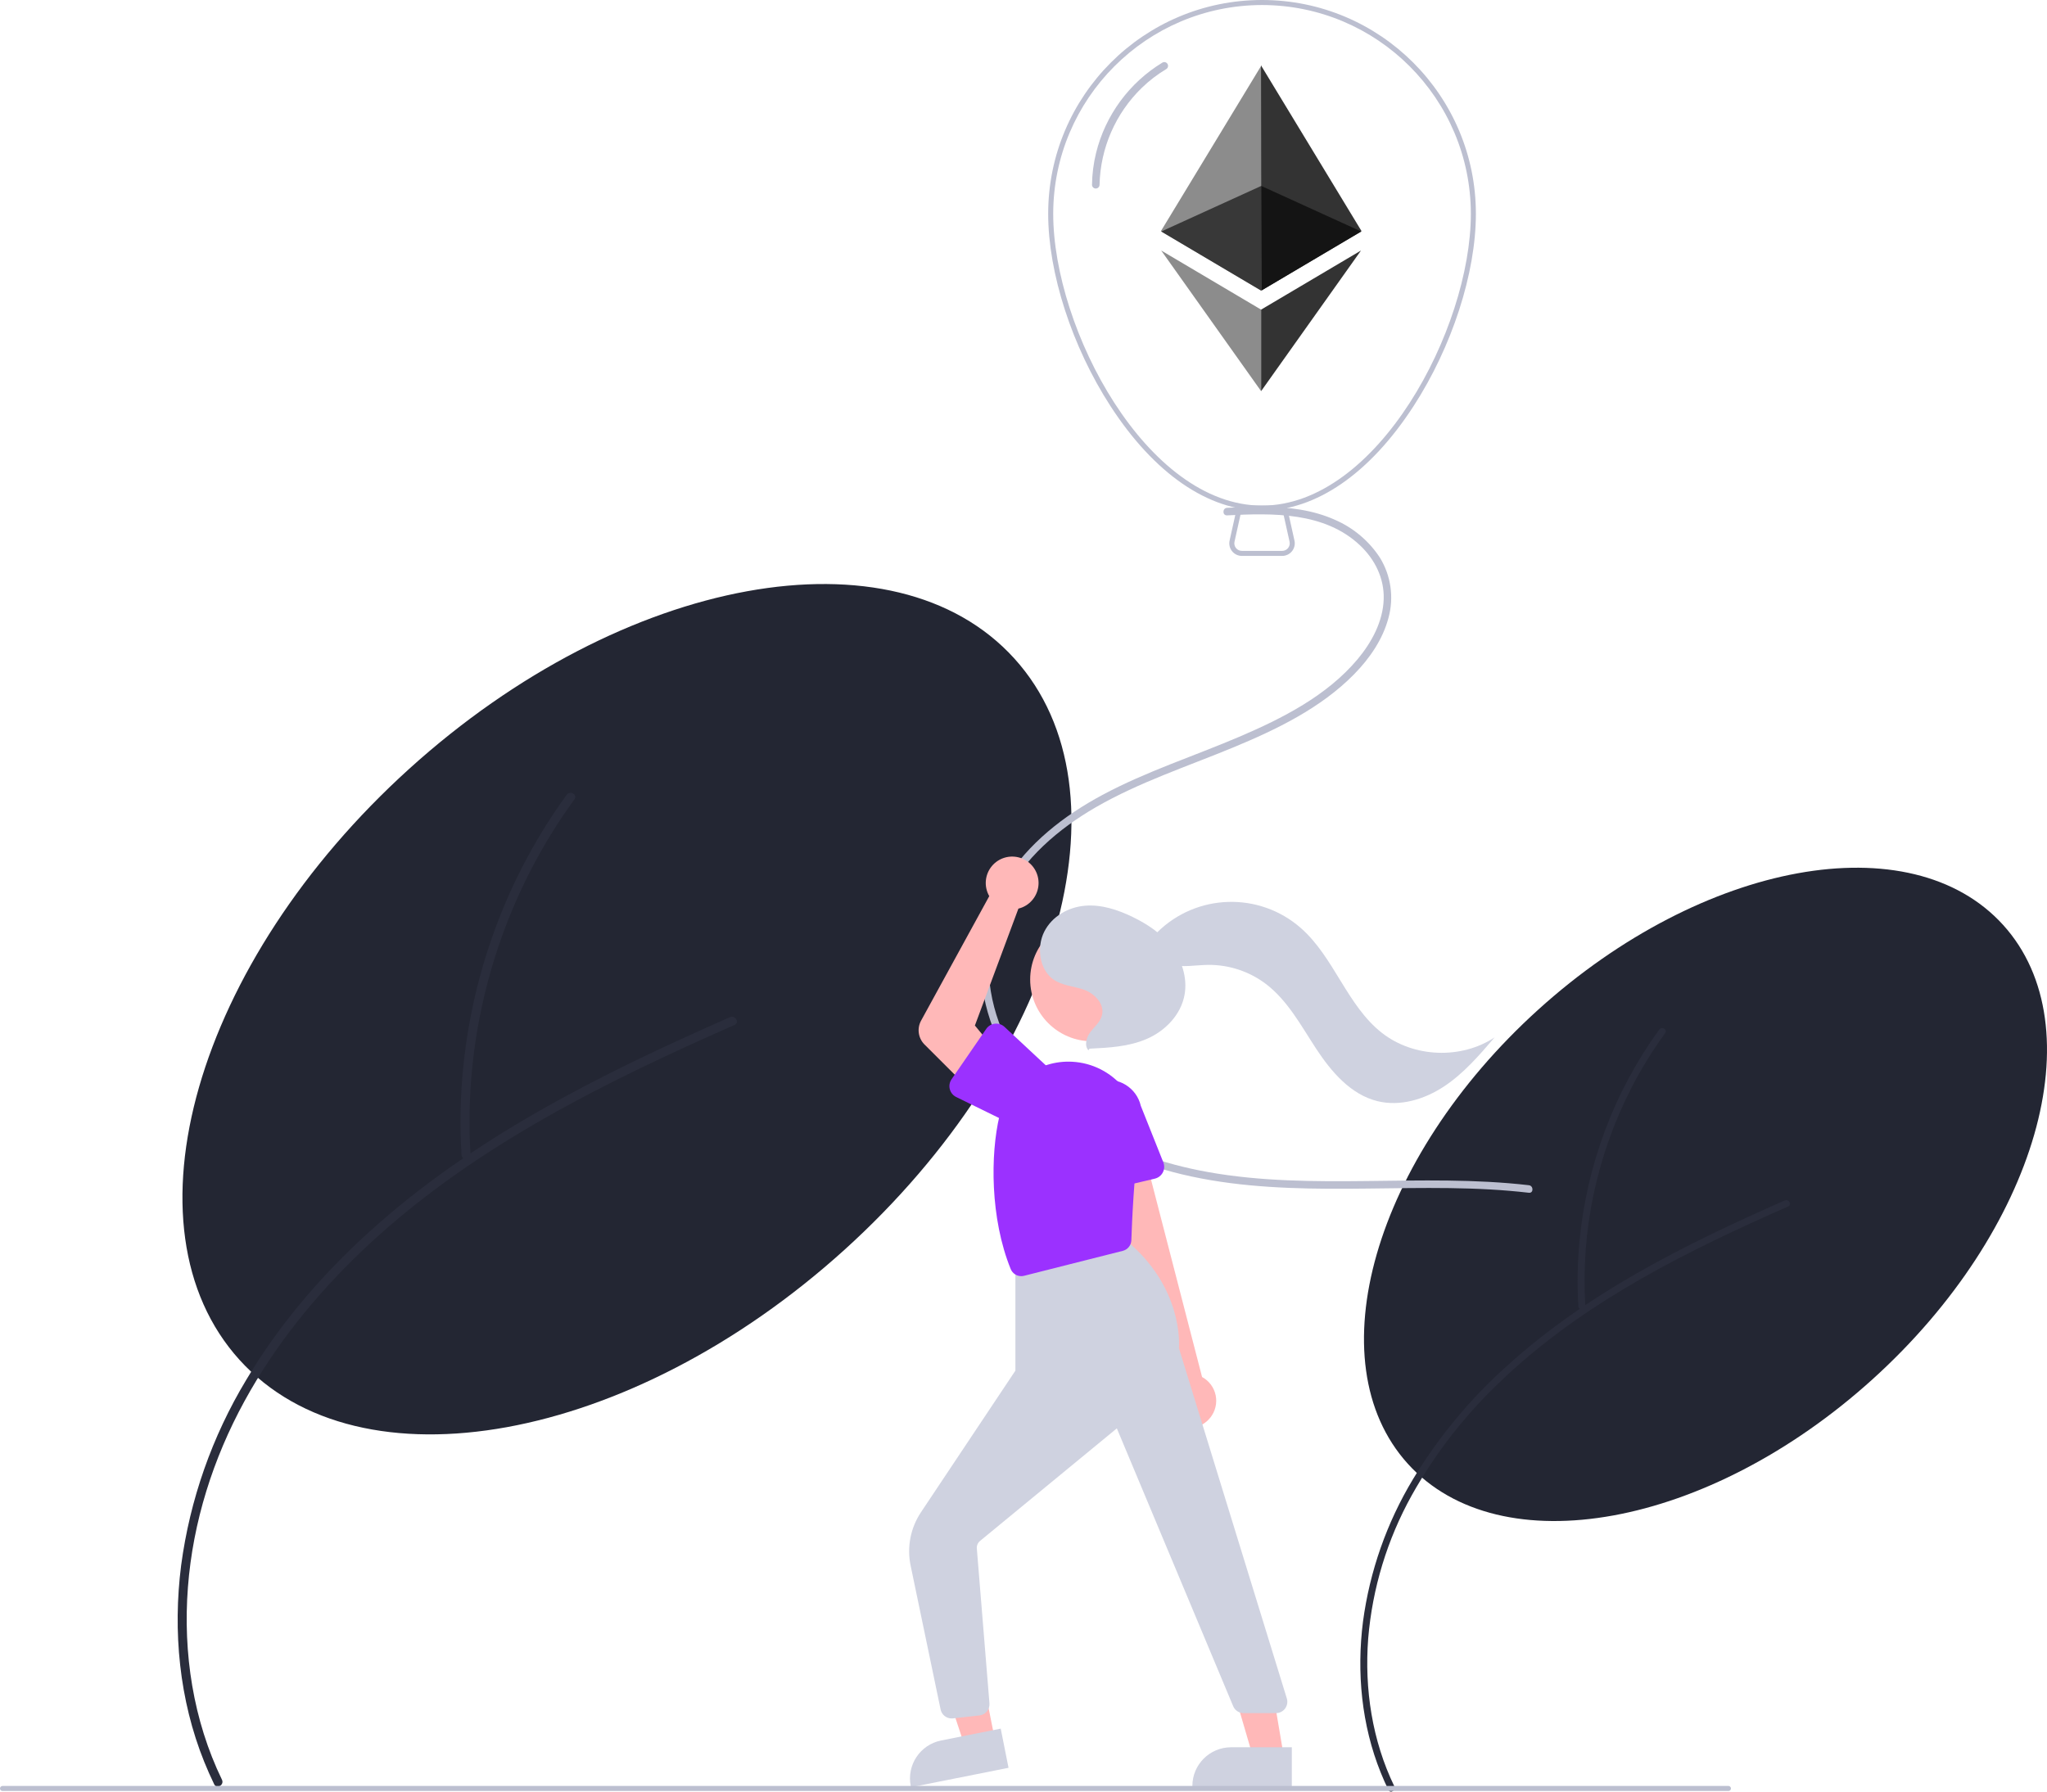
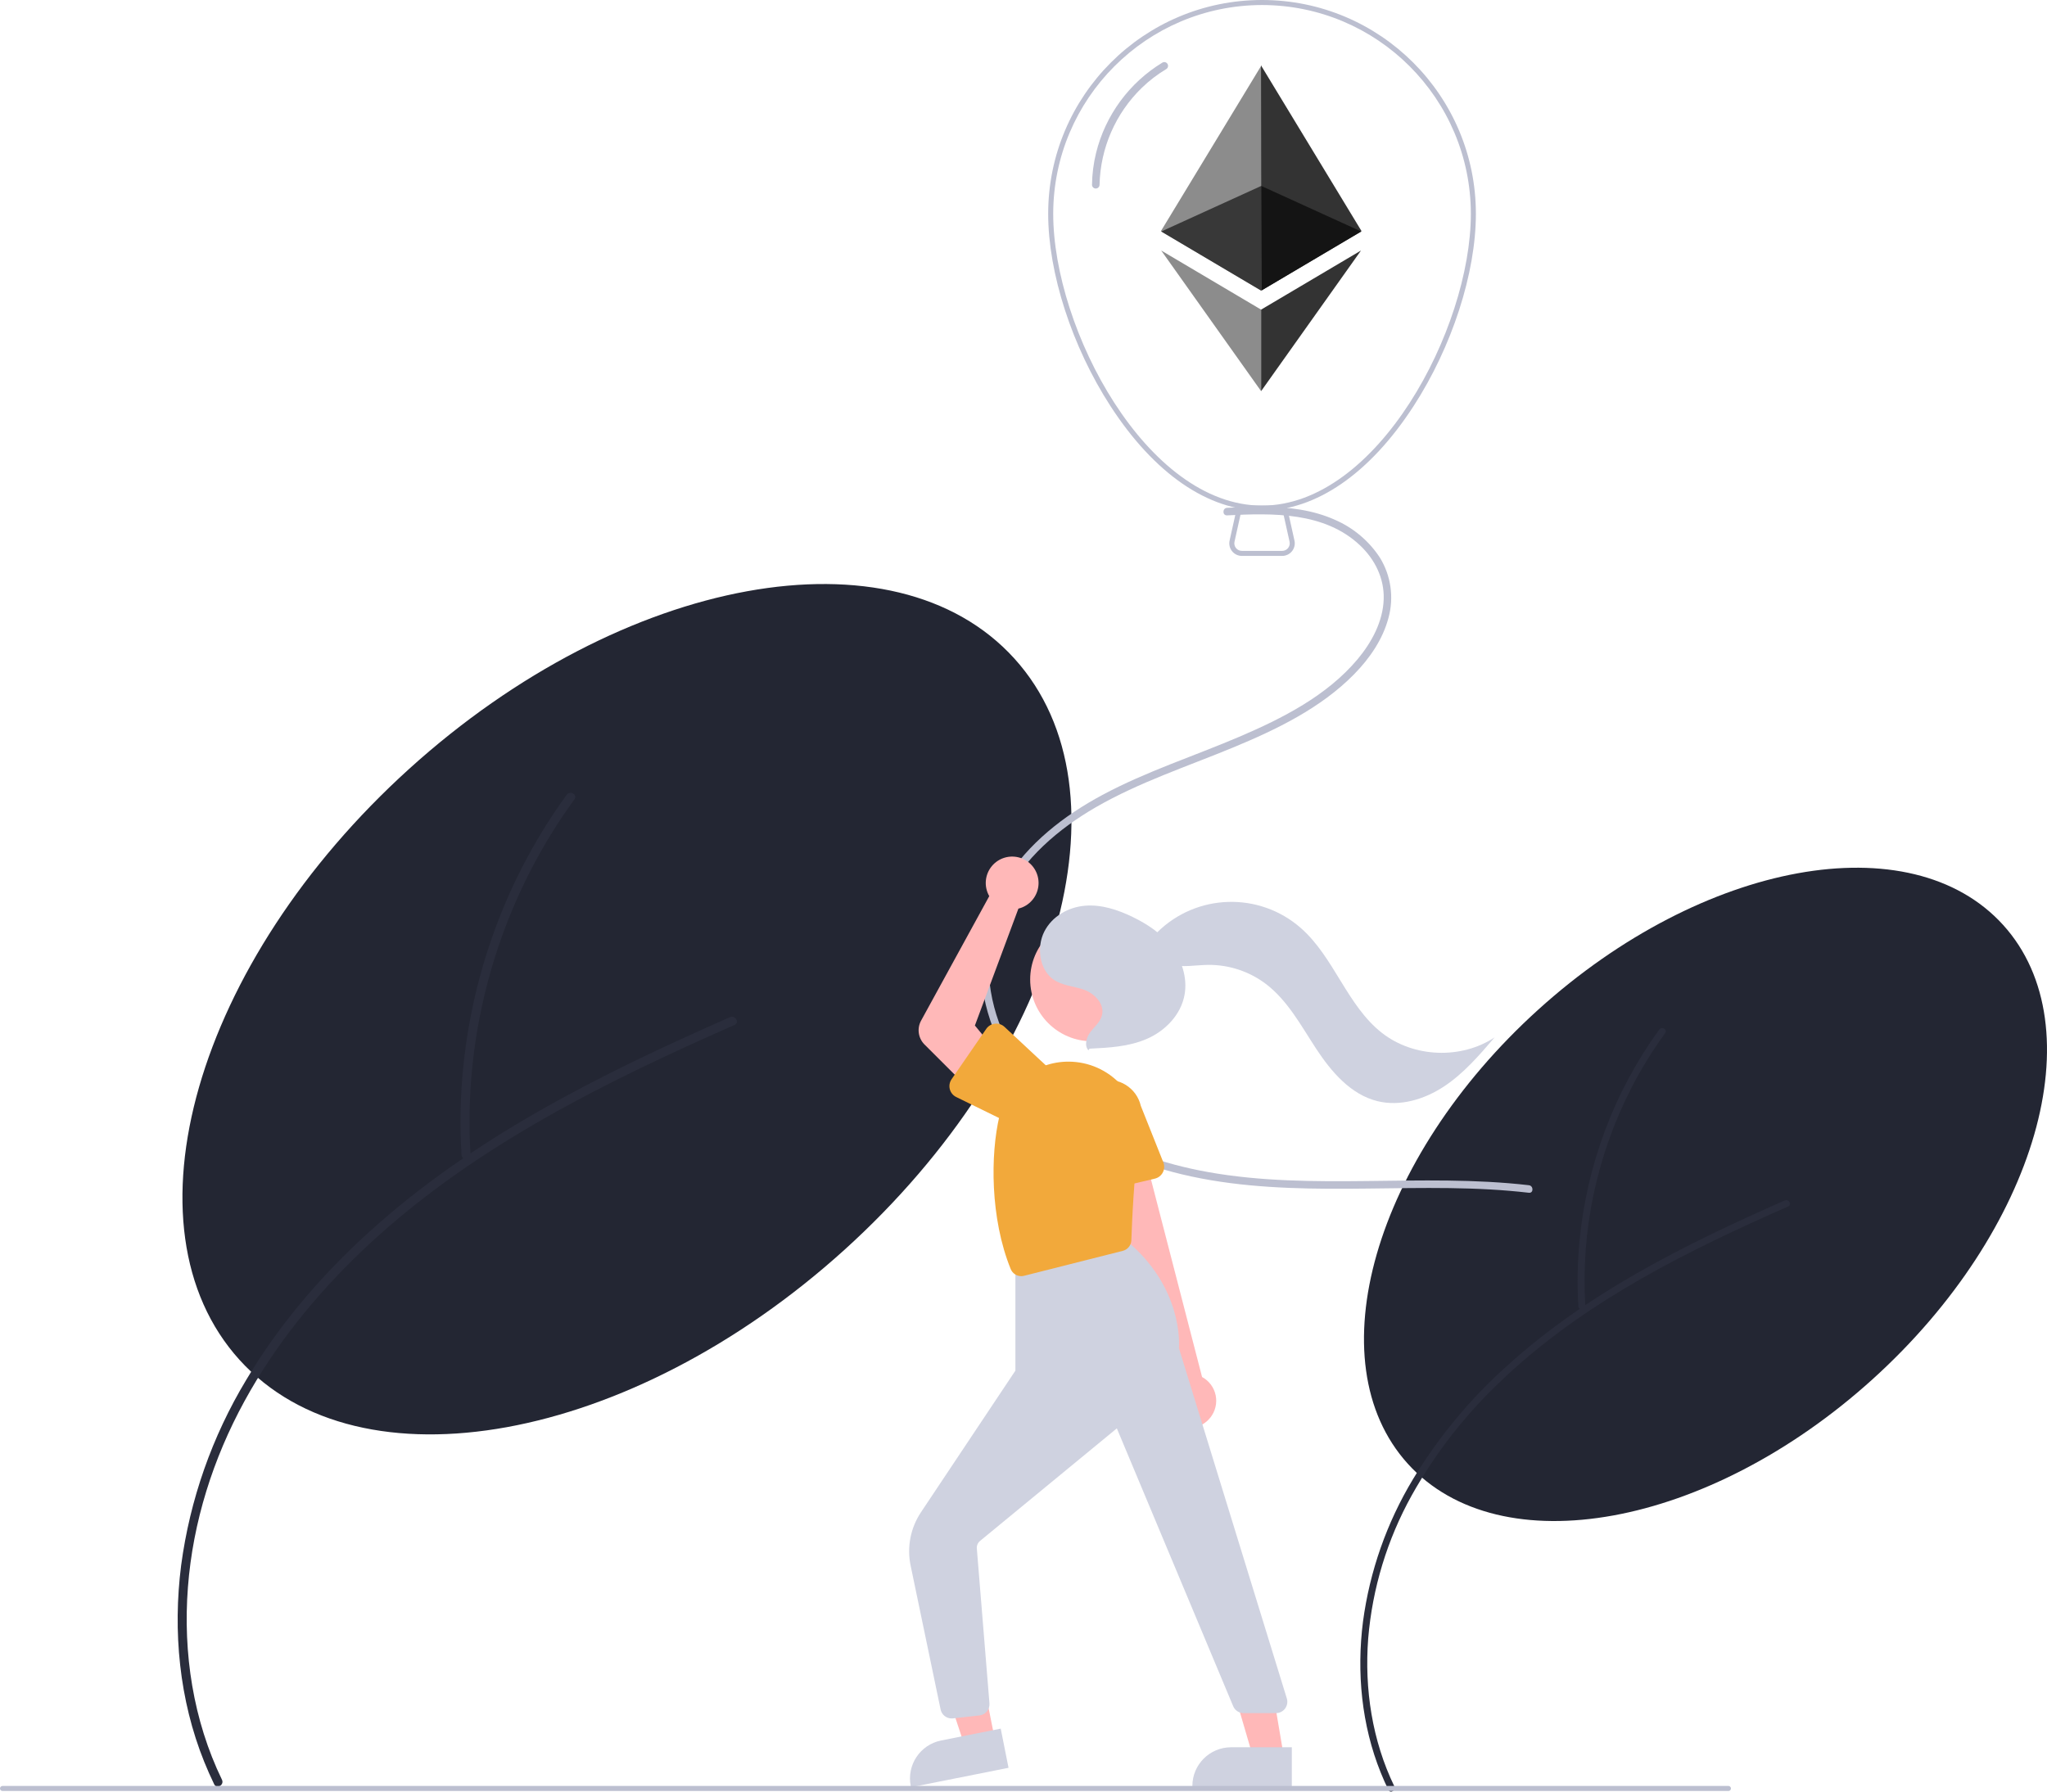
<svg xmlns="http://www.w3.org/2000/svg" id="e3d5796b-0f06-4e14-8a01-2c02d73bbce8" data-name="Layer 1" width="813.618" height="712.259" viewBox="0 0 813.618 712.259">
  <ellipse cx="871.07" cy="568.692" rx="159.587" ry="99.054" transform="translate(-349.5705 637.6738) rotate(-42.14571)" fill="#232633" />
  <path d="M747.404,804.037c-8.813-18.205-11.933-38.717-10.399-58.8A141.306,141.306,0,0,1,754.277,688.398a189.389,189.389,0,0,1,35.495-45.52c14.8-14.177,31.489-26.213,49.049-36.732,18.542-11.108,38.026-20.547,57.736-29.379q3.685-1.651,7.38-3.276c1.617-.712.218-3.083-1.389-2.376-20.096,8.848-40.022,18.173-59.077,29.114-18.204,10.453-35.62,22.41-51.18,36.54a198.439,198.439,0,0,0-37.482,45.144A147.574,147.574,0,0,0,734.938,738.521c-2.57,20.173-.583,41.151,7.065,60.079q1.399,3.462,3.025,6.825c.771,1.593,3.145.2,2.376-1.389Z" transform="translate(-193.1909 -93.87075)" fill="#2A2D3C" />
  <path d="M823.301,613.162a166.254,166.254,0,0,1,3.356-44.757,168.994,168.994,0,0,1,15.092-42.295,166.2,166.2,0,0,1,13.296-21.525c1.044-1.433-1.342-2.808-2.376-1.389a168.917,168.917,0,0,0-21.498,40.002,171.781,171.781,0,0,0-10.199,44.278,166.132,166.132,0,0,0-.423,25.685c.107,1.759,2.859,1.771,2.752,0Z" transform="translate(-193.1909 -93.87075)" fill="#2A2D3C" />
  <ellipse cx="442.384" cy="495.08" rx="207.719" ry="128.929" transform="translate(-411.0159 330.9844) rotate(-42.14571)" fill="#232633" />
  <path d="M281.419,801.405c-11.47-23.695-15.532-50.394-13.535-76.534,1.984-25.975,10.006-51.172,22.481-73.982C302.446,628.8,318.414,609.027,336.565,591.64c19.264-18.453,40.987-34.119,63.842-47.811,24.134-14.458,49.494-26.744,75.149-38.24q4.796-2.149,9.606-4.265c2.105-.927.284-4.013-1.808-3.092-26.157,11.517-52.093,23.654-76.895,37.895-23.695,13.605-46.364,29.169-66.617,47.561-18.893,17.157-35.731,36.784-48.786,58.759A192.083,192.083,0,0,0,265.193,716.13c-3.345,26.257-.759,53.563,9.196,78.2q1.821,4.506,3.938,8.883c1.004,2.074,4.093.26,3.092-1.808Z" transform="translate(-193.1909 -93.87075)" fill="#2A2D3C" />
  <path d="M380.207,552.962a216.397,216.397,0,0,1,4.368-58.256,219.963,219.963,0,0,1,19.644-55.051,216.325,216.325,0,0,1,17.306-28.017c1.359-1.865-1.747-3.654-3.092-1.808a219.863,219.863,0,0,0-27.982,52.067,223.591,223.591,0,0,0-13.274,57.633,216.239,216.239,0,0,0-.55,33.431c.139,2.29,3.722,2.306,3.581,0Z" transform="translate(-193.1909 -93.87075)" fill="#2A2D3C" />
  <polygon points="501.384 26 461.414 91.898 501.298 115.501 501.384 26" fill="#8c8c8c" />
  <polygon points="461.549 92.033 501.298 73.916 501.249 115.529 461.549 92.033" fill="#383838" />
  <polygon points="501.211 26 541.182 91.898 501.298 115.501 501.211 26" fill="#333" />
  <polygon points="541.047 92.033 501.298 73.916 501.346 115.529 541.047 92.033" fill="#141414" />
  <polygon points="461.549 99.595 501.249 155.5 501.249 123.091 461.549 99.595" fill="#8c8c8c" />
  <polygon points="540.95 99.595 501.249 155.5 501.249 123.091 540.95 99.595" fill="#333" />
  <path d="M694.809,296.871c-21.472,0-42.864-14.759-60.236-41.559-15.275-23.565-24.764-52.855-24.764-76.441a85,85,0,1,1,170,0c0,23.585-9.489,52.876-24.764,76.441C737.673,282.111,716.281,296.871,694.809,296.871Zm0-201a83.094,83.094,0,0,0-83,83c0,45.808,37.184,116,83,116s83-70.192,83-116A83.094,83.094,0,0,0,694.809,95.871Z" transform="translate(-193.1909 -93.87075)" fill="#BCBFD0" />
  <path d="M702.822,314.871H686.796a5,5,0,0,1-4.881-6.084l3.092-13.916H704.611l3.092,13.916a5,5,0,0,1-4.881,6.084Zm-16.211-18-2.744,12.349a3,3,0,0,0,2.929,3.651h16.027a3,3,0,0,0,2.929-3.651l-2.744-12.349Z" transform="translate(-193.1909 -93.87075)" fill="#BCBFD0" />
  <path d="M655.249,118.732a58.44,58.44,0,0,0-26.396,35.908,56.195,56.195,0,0,0-1.625,12.732,1.501,1.501,0,0,0,3,0,55.385,55.385,0,0,1,16.821-38.607,52.632,52.632,0,0,1,9.713-7.442,1.501,1.501,0,0,0-1.514-2.59Z" transform="translate(-193.1909 -93.87075)" fill="#BCBFD0" />
  <path d="M680.917,298.755c18.123-.928,38.745-1.422,52.869,11.946,5.891,5.576,9.608,13.048,9.384,21.261-.244,8.938-4.789,17.312-10.422,24.027-12.126,14.456-29.91,23.494-46.964,30.779-18.126,7.743-37.009,13.789-54.424,23.132C616.068,418.103,601.815,429.176,592.578,444.093a62.483,62.483,0,0,0-8.856,23.756,67.385,67.385,0,0,0,1.263,25.372c4.068,17.014,14.083,32.05,27.429,43.224,13.505,11.307,29.866,18.836,46.816,23.335,20.122,5.34,41.088,6.549,61.821,6.67,21.413.125,42.843-.923,64.241.277,5.205.292,10.401.723,15.579,1.323,1.914.222,1.898-2.78,0-3-21.377-2.477-42.921-1.91-64.394-1.667-21.051.238-42.281.165-63.071-3.552-17.925-3.205-35.5-9.211-50.703-19.397-14.562-9.757-26.431-23.439-32.436-40.041-5.866-16.217-5.805-34.164,2.05-49.71,7.865-15.566,21.585-27.342,36.494-35.935,17.205-9.916,36.149-16.122,54.426-23.683C700.5,383.923,718.157,375.407,731.418,361.906c6.141-6.253,11.401-13.862,13.653-22.424a30.333,30.333,0,0,0-3.403-23.901,40.577,40.577,0,0,0-17.846-15.045c-8.803-3.966-18.57-5.11-28.14-5.206-4.925-.05-9.847.174-14.764.426-1.921.098-1.933,3.099,0,3Z" transform="translate(-193.1909 -93.87075)" fill="#BCBFD0" />
  <polygon points="395.471 691.743 383.447 694.137 368.491 648.9 386.237 645.366 395.471 691.743" fill="#ffb8b8" />
  <path d="M594.049,796.659l-38.769,7.72-.098-.49a15.386,15.386,0,0,1,12.085-18.095l.001-0,23.679-4.715Z" transform="translate(-193.1909 -93.87075)" fill="#CFD2E0" />
  <polygon points="510.334 698.624 498.074 698.623 484.242 651.335 502.336 651.336 510.334 698.624" fill="#ffb8b8" />
  <path d="M706.651,804.379l-39.531-.001v-.5a15.386,15.386,0,0,1,15.386-15.386h.001l24.144.001Z" transform="translate(-193.1909 -93.87075)" fill="#CFD2E0" />
  <path d="M674.26,657.433a10.743,10.743,0,0,0-3.285-16.142l-24.492-94.73-21.303,9.589L655.953,646.252a10.801,10.801,0,0,0,18.307,11.181Z" transform="translate(-193.1909 -93.87075)" fill="#ffb8b8" />
-   <path d="M652.212,562.435l-23.677,5.592a4.817,4.817,0,0,1-5.907-4.279L620.574,539.58a13.377,13.377,0,0,1,26.056-6.073l8.95,22.458a4.817,4.817,0,0,1-3.368,6.47Z" transform="translate(-193.1909 -93.87075)" fill="#9B31FF" />
+   <path d="M652.212,562.435l-23.677,5.592a4.817,4.817,0,0,1-5.907-4.279L620.574,539.58a13.377,13.377,0,0,1,26.056-6.073l8.95,22.458a4.817,4.817,0,0,1-3.368,6.47Z" transform="translate(-193.1909 -93.87075)" fill="#F2A93B" />
  <path d="M571.443,777.038a4.48,4.48,0,0,1-4.394-3.584l-11.929-57.258a27.932,27.932,0,0,1,4.079-21.062l37.581-56.371V596.515l43.628-9.831.188.153c22.632,18.48,21.33,41.263,21.19,43.023L704.663,769.089a4.5,4.5,0,0,1-4.301,5.825H687.488a4.479,4.479,0,0,1-4.178-2.829l-46.211-110.374-54.386,44.76a3.503,3.503,0,0,0-1.264,2.986l5.015,61.545a4.477,4.477,0,0,1-3.988,4.838l-10.524,1.17A4.703,4.703,0,0,1,571.443,777.038Z" transform="translate(-193.1909 -93.87075)" fill="#CFD2E0" />
  <circle cx="434.022" cy="389.394" r="24.561" fill="#ffb8b8" />
-   <path d="M599.104,601.201a4.52,4.52,0,0,1-4.178-2.793c-8.227-20.2-8.091-45.714-4.483-60.871a28.18,28.18,0,0,1,28.96-21.572h0a28.222,28.222,0,0,1,26.418,32.292c-1.923,13.034-2.704,31.393-2.951,38.68a4.512,4.512,0,0,1-3.395,4.201l-39.274,9.927A4.457,4.457,0,0,1,599.104,601.201Z" transform="translate(-193.1909 -93.87075)" fill="#9B31FF" />
+   <path d="M599.104,601.201a4.52,4.52,0,0,1-4.178-2.793c-8.227-20.2-8.091-45.714-4.483-60.871a28.18,28.18,0,0,1,28.96-21.572h0a28.222,28.222,0,0,1,26.418,32.292c-1.923,13.034-2.704,31.393-2.951,38.68a4.512,4.512,0,0,1-3.395,4.201l-39.274,9.927A4.457,4.457,0,0,1,599.104,601.201Z" transform="translate(-193.1909 -93.87075)" fill="#F2A93B" />
  <path d="M599.555,454.575a10.526,10.526,0,0,1-1.578.509l-17.296,46.48,7.663,9.297-12.519,13.399L560.661,509.119a8,8,0,0,1-1.365-9.504l27.095-49.49a10.497,10.497,0,1,1,13.164,4.449Z" transform="translate(-193.1909 -93.87075)" fill="#ffb8b8" />
-   <path d="M571.403,522.928l13.795-20.038a4.817,4.817,0,0,1,7.251-.793l17.746,16.533a13.377,13.377,0,0,1-15.236,21.993l-21.71-10.638a4.817,4.817,0,0,1-1.847-7.056Z" transform="translate(-193.1909 -93.87075)" fill="#9B31FF" />
+   <path d="M571.403,522.928l13.795-20.038a4.817,4.817,0,0,1,7.251-.793l17.746,16.533a13.377,13.377,0,0,1-15.236,21.993l-21.71-10.638a4.817,4.817,0,0,1-1.847-7.056Z" transform="translate(-193.1909 -93.87075)" fill="#F2A93B" />
  <path d="M625.799,511.414c-1.77-1.963-.735-5.334.902-7.428s3.849-3.873,4.495-6.529c1.099-4.523-3.003-8.647-7.095-10.108s-8.677-1.575-12.281-4.138c-5.462-3.885-6.707-12.739-3.569-18.957s9.699-9.784,16.21-10.317,12.982,1.584,18.941,4.481c5.764,2.802,11.324,6.453,15.374,11.714s6.434,12.332,5.263,19.071c-1.429,8.23-7.878,14.583-15.043,17.685s-15.039,3.51-22.745,3.881Z" transform="translate(-193.1909 -93.87075)" fill="#CFD2E0" />
  <path d="M653.143,464.522a41.876,41.876,0,0,1,57.087-1.716c13.293,11.667,18.361,30.881,32.315,41.749,12.562,9.785,31.425,10.514,44.705,1.727-6.064,7.084-12.233,14.262-19.996,19.427s-17.465,8.149-26.522,5.933c-10.633-2.601-18.37-11.655-24.378-20.805s-11.304-19.173-20.016-25.801a37.472,37.472,0,0,0-22.949-7.58c-5.068.062-10.24,1.15-15.137-.156s-9.395-6.301-7.764-11.099Z" transform="translate(-193.1909 -93.87075)" fill="#CFD2E0" />
  <path d="M880.191,805.871h-686a1,1,0,1,1,0-2h686a1,1,0,0,1,0,2Z" transform="translate(-193.1909 -93.87075)" fill="#BCBFD0" />
</svg>
